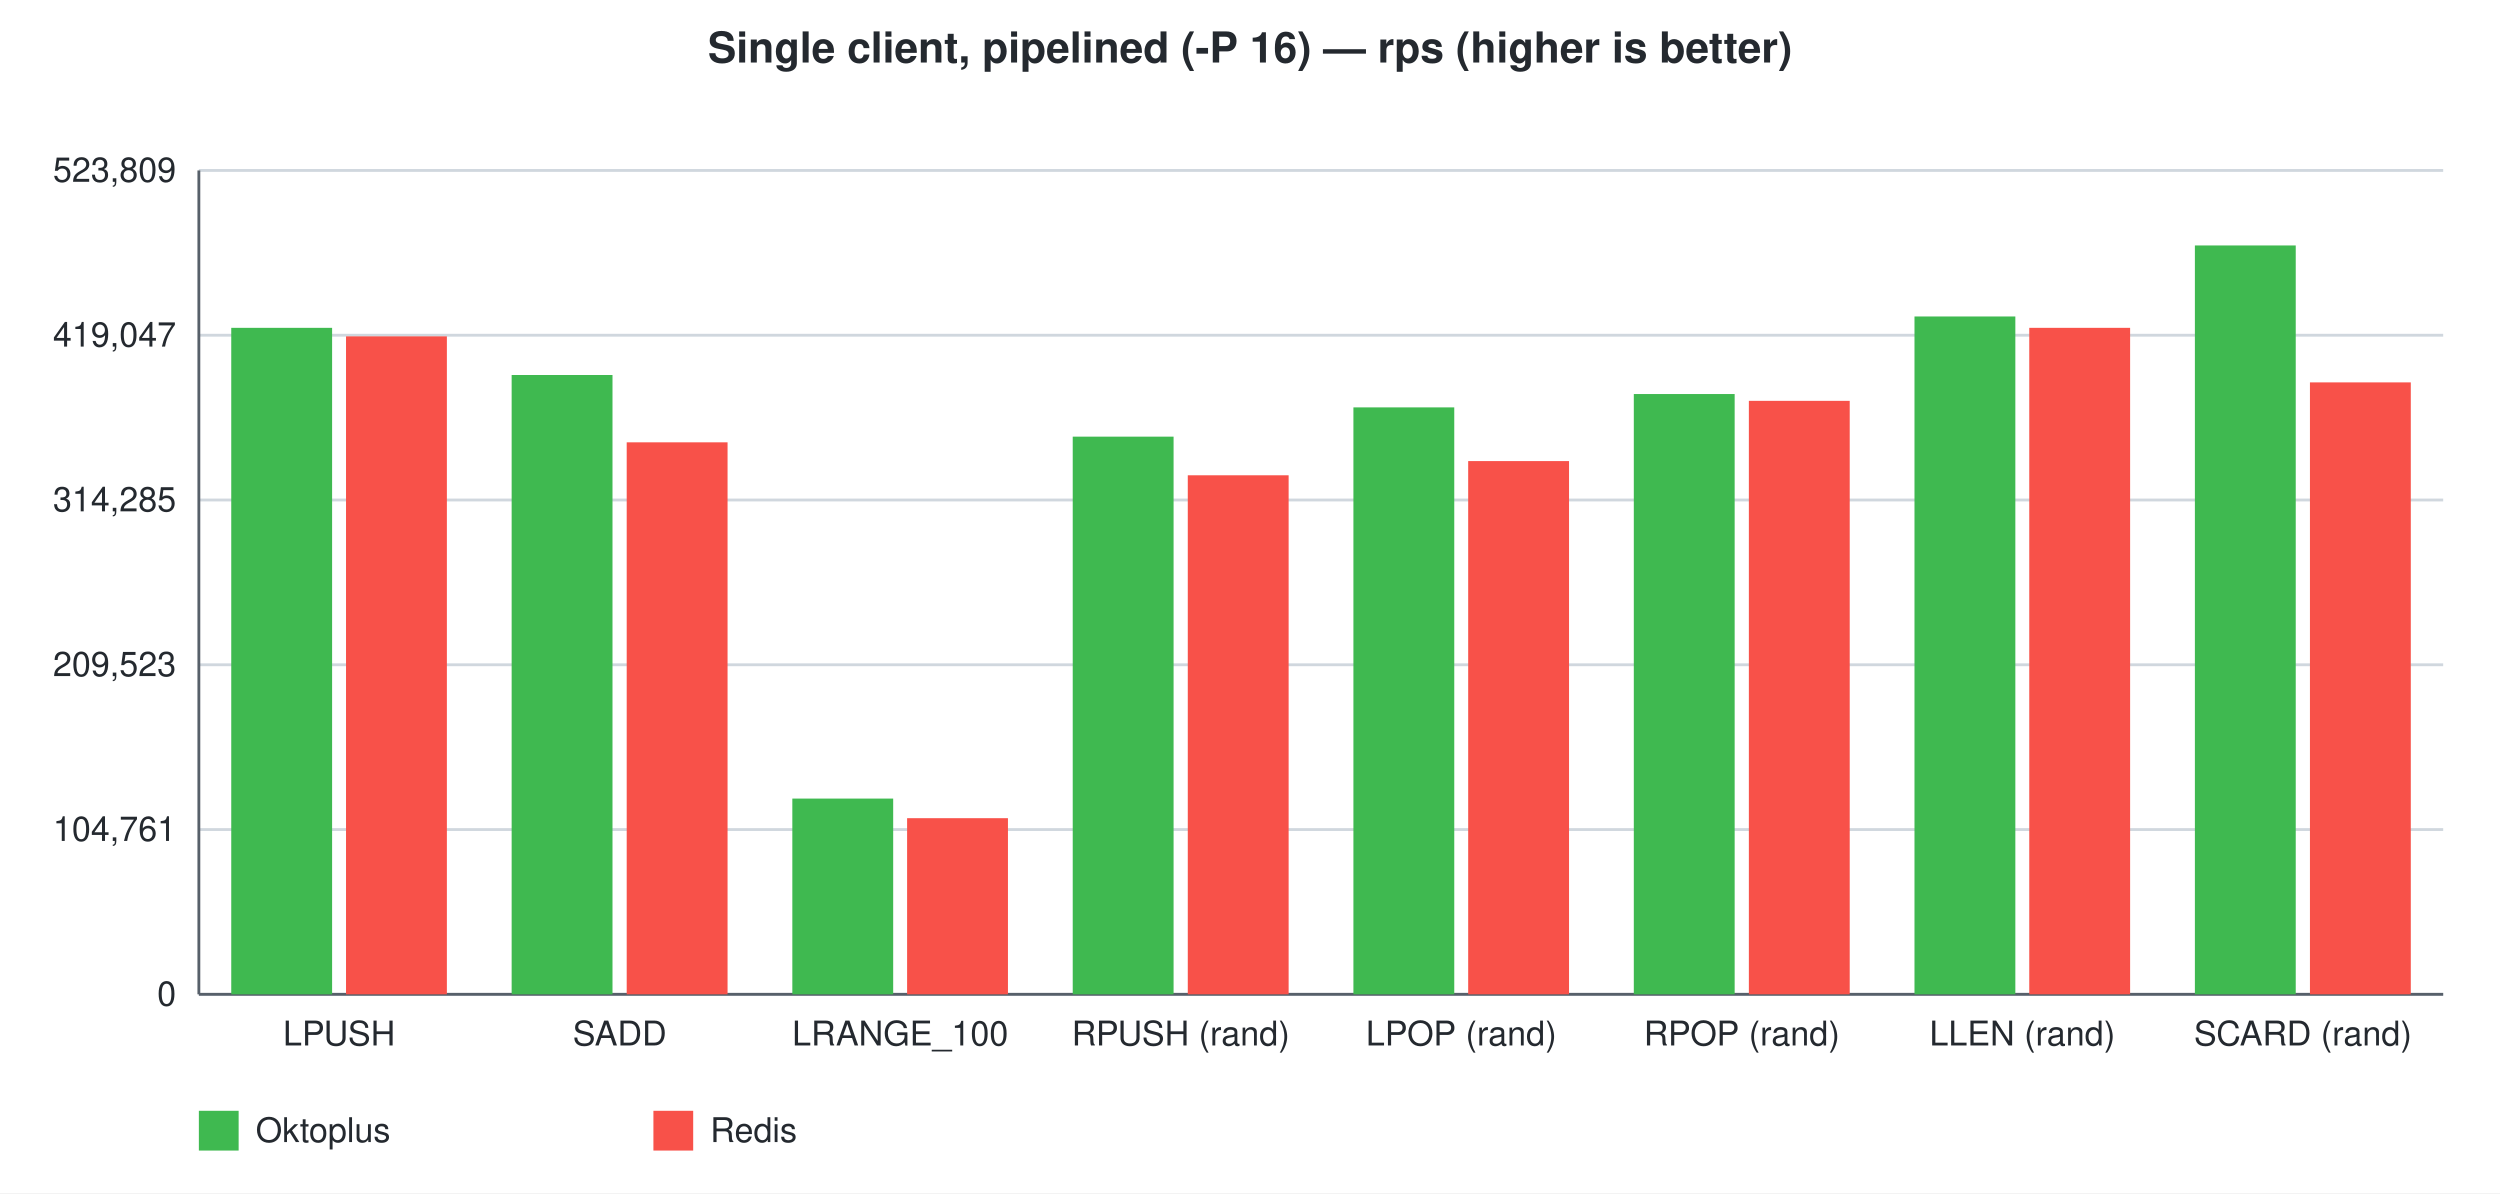
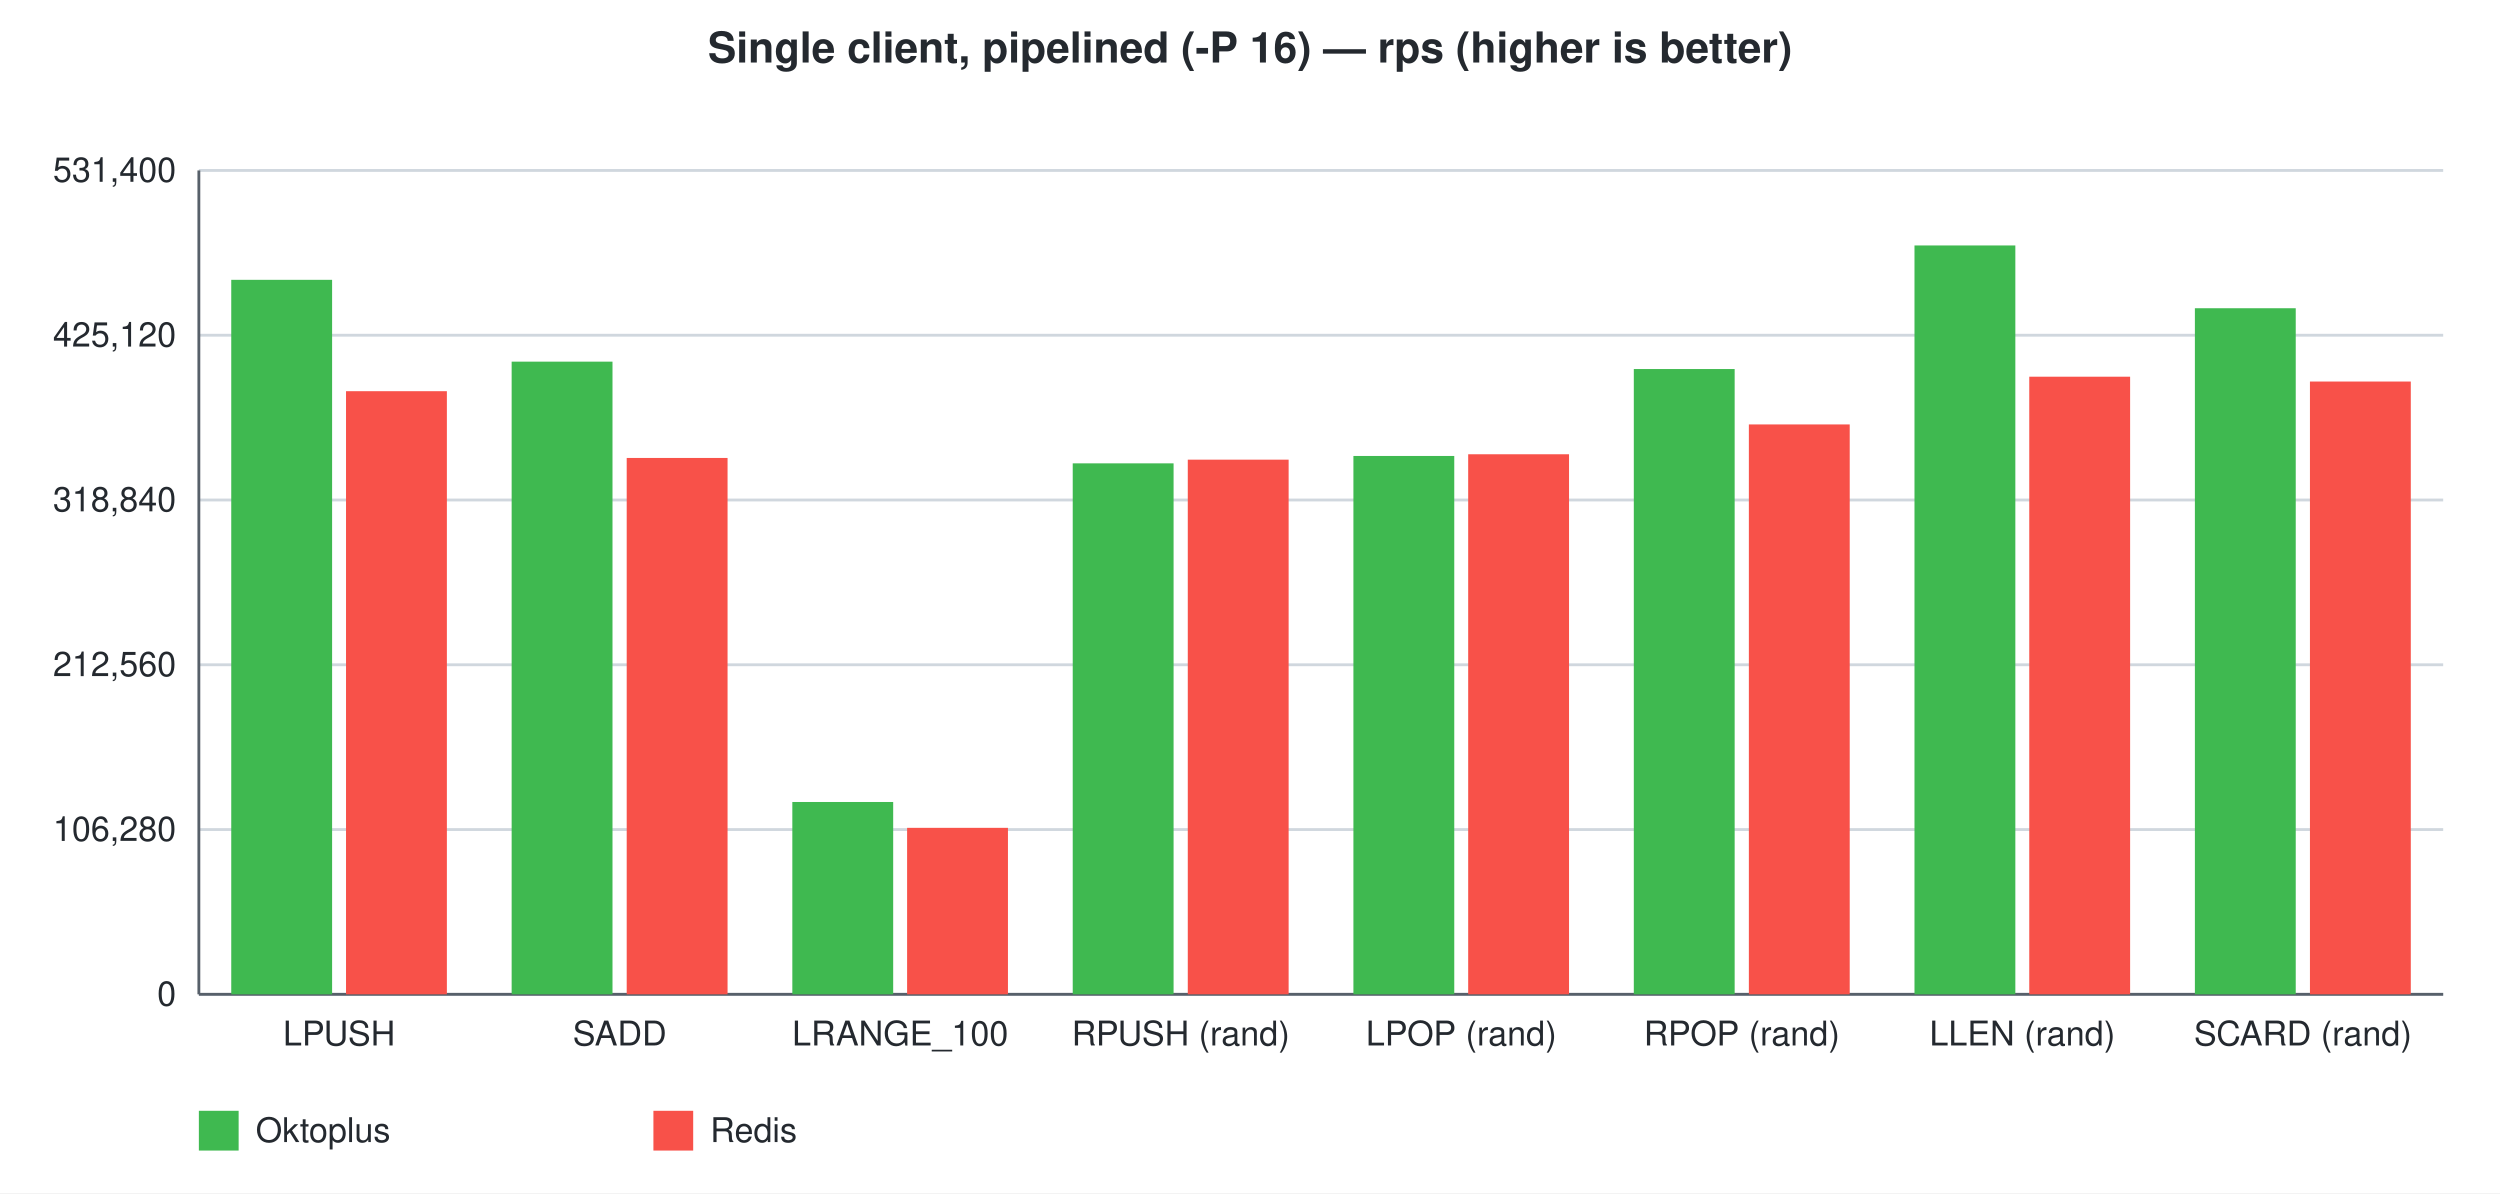
<svg xmlns="http://www.w3.org/2000/svg" width="880" height="420" viewBox="0 0 880 420" font-family="-apple-system, Segoe UI, Helvetica, Arial, sans-serif" font-size="12">
  <rect width="880" height="420" fill="#ffffff" />
  <text x="440.0" y="22" text-anchor="middle" fill="#24292f" font-size="15" font-weight="600">Single client, pipelined (-P 16) — rps (higher is better)</text>
  <line x1="70" y1="350.0" x2="860" y2="350.0" stroke="#d0d7de" stroke-width="1" />
  <text x="62" y="354.0" text-anchor="end" fill="#24292f">0</text>
  <line x1="70" y1="292.0" x2="860" y2="292.0" stroke="#d0d7de" stroke-width="1" />
-   <text x="62" y="296.0" text-anchor="end" fill="#24292f">104,761</text>
+   <text x="62" y="296.0" text-anchor="end" fill="#24292f">106,280</text>
  <line x1="70" y1="234.0" x2="860" y2="234.0" stroke="#d0d7de" stroke-width="1" />
-   <text x="62" y="238.0" text-anchor="end" fill="#24292f">209,523</text>
+   <text x="62" y="238.0" text-anchor="end" fill="#24292f">212,560</text>
  <line x1="70" y1="176.0" x2="860" y2="176.0" stroke="#d0d7de" stroke-width="1" />
-   <text x="62" y="180.0" text-anchor="end" fill="#24292f">314,285</text>
-   <line x1="70" y1="118" x2="860" y2="118" stroke="#d0d7de" stroke-width="1" />
-   <text x="62" y="122" text-anchor="end" fill="#24292f">419,047</text>
-   <line x1="70" y1="60" x2="860" y2="60" stroke="#d0d7de" stroke-width="1" />
-   <text x="62" y="64" text-anchor="end" fill="#24292f">523,809</text>
+   <text x="62" y="180.0" text-anchor="end" fill="#24292f">318,840</text>
+   <line x1="70" y1="118.0" x2="860" y2="118.0" stroke="#d0d7de" stroke-width="1" />
+   <text x="62" y="122.0" text-anchor="end" fill="#24292f">425,120</text>
+   <line x1="70" y1="60.0" x2="860" y2="60.0" stroke="#d0d7de" stroke-width="1" />
+   <text x="62" y="64.0" text-anchor="end" fill="#24292f">531,400</text>
  <line x1="70" y1="60" x2="70" y2="350" stroke="#57606a" stroke-width="1" />
  <line x1="70" y1="350" x2="860" y2="350" stroke="#57606a" stroke-width="1" />
  <text x="119.375" y="368" text-anchor="middle" fill="#24292f">LPUSH</text>
-   <rect x="81.4" y="115.4" width="35.5" height="234.6" fill="#3fb950" />
-   <rect x="121.8" y="118.4" width="35.5" height="231.6" fill="#f85149" />
+   <rect x="81.4" y="98.5" width="35.5" height="251.5" fill="#3fb950" />
+   <rect x="121.8" y="137.7" width="35.5" height="212.3" fill="#f85149" />
  <text x="218.125" y="368" text-anchor="middle" fill="#24292f">SADD</text>
-   <rect x="180.1" y="132.0" width="35.5" height="218.0" fill="#3fb950" />
-   <rect x="220.6" y="155.7" width="35.5" height="194.3" fill="#f85149" />
+   <rect x="180.1" y="127.3" width="35.5" height="222.7" fill="#3fb950" />
+   <rect x="220.6" y="161.2" width="35.5" height="188.8" fill="#f85149" />
  <text x="316.875" y="368" text-anchor="middle" fill="#24292f">LRANGE_100</text>
-   <rect x="278.9" y="281.1" width="35.5" height="68.9" fill="#3fb950" />
-   <rect x="319.3" y="288.0" width="35.5" height="62.0" fill="#f85149" />
+   <rect x="278.9" y="282.3" width="35.5" height="67.7" fill="#3fb950" />
+   <rect x="319.3" y="291.4" width="35.5" height="58.6" fill="#f85149" />
  <text x="415.625" y="368" text-anchor="middle" fill="#24292f">RPUSH (rand)</text>
-   <rect x="377.6" y="153.7" width="35.5" height="196.3" fill="#3fb950" />
-   <rect x="418.1" y="167.3" width="35.5" height="182.7" fill="#f85149" />
+   <rect x="377.6" y="163.1" width="35.5" height="186.9" fill="#3fb950" />
+   <rect x="418.1" y="161.8" width="35.5" height="188.2" fill="#f85149" />
  <text x="514.375" y="368" text-anchor="middle" fill="#24292f">LPOP (rand)</text>
-   <rect x="476.4" y="143.4" width="35.5" height="206.6" fill="#3fb950" />
-   <rect x="516.8" y="162.3" width="35.5" height="187.7" fill="#f85149" />
+   <rect x="476.4" y="160.5" width="35.5" height="189.5" fill="#3fb950" />
+   <rect x="516.8" y="159.9" width="35.5" height="190.1" fill="#f85149" />
  <text x="613.125" y="368" text-anchor="middle" fill="#24292f">RPOP (rand)</text>
-   <rect x="575.1" y="138.7" width="35.5" height="211.3" fill="#3fb950" />
-   <rect x="615.6" y="141.1" width="35.5" height="208.9" fill="#f85149" />
+   <rect x="575.1" y="129.9" width="35.5" height="220.1" fill="#3fb950" />
+   <rect x="615.6" y="149.4" width="35.5" height="200.6" fill="#f85149" />
  <text x="711.875" y="368" text-anchor="middle" fill="#24292f">LLEN (rand)</text>
-   <rect x="673.9" y="111.4" width="35.5" height="238.6" fill="#3fb950" />
-   <rect x="714.3" y="115.4" width="35.5" height="234.6" fill="#f85149" />
+   <rect x="673.9" y="86.4" width="35.5" height="263.6" fill="#3fb950" />
+   <rect x="714.3" y="132.6" width="35.5" height="217.4" fill="#f85149" />
  <text x="810.625" y="368" text-anchor="middle" fill="#24292f">SCARD (rand)</text>
-   <rect x="772.6" y="86.4" width="35.5" height="263.6" fill="#3fb950" />
-   <rect x="813.1" y="134.6" width="35.5" height="215.4" fill="#f85149" />
+   <rect x="772.6" y="108.5" width="35.5" height="241.5" fill="#3fb950" />
+   <rect x="813.1" y="134.3" width="35.5" height="215.7" fill="#f85149" />
  <rect x="70" y="391" width="14" height="14" fill="#3fb950" />
  <text x="90" y="402" fill="#24292f">Oktoplus</text>
  <rect x="230" y="391" width="14" height="14" fill="#f85149" />
  <text x="250" y="402" fill="#24292f">Redis</text>
</svg>
